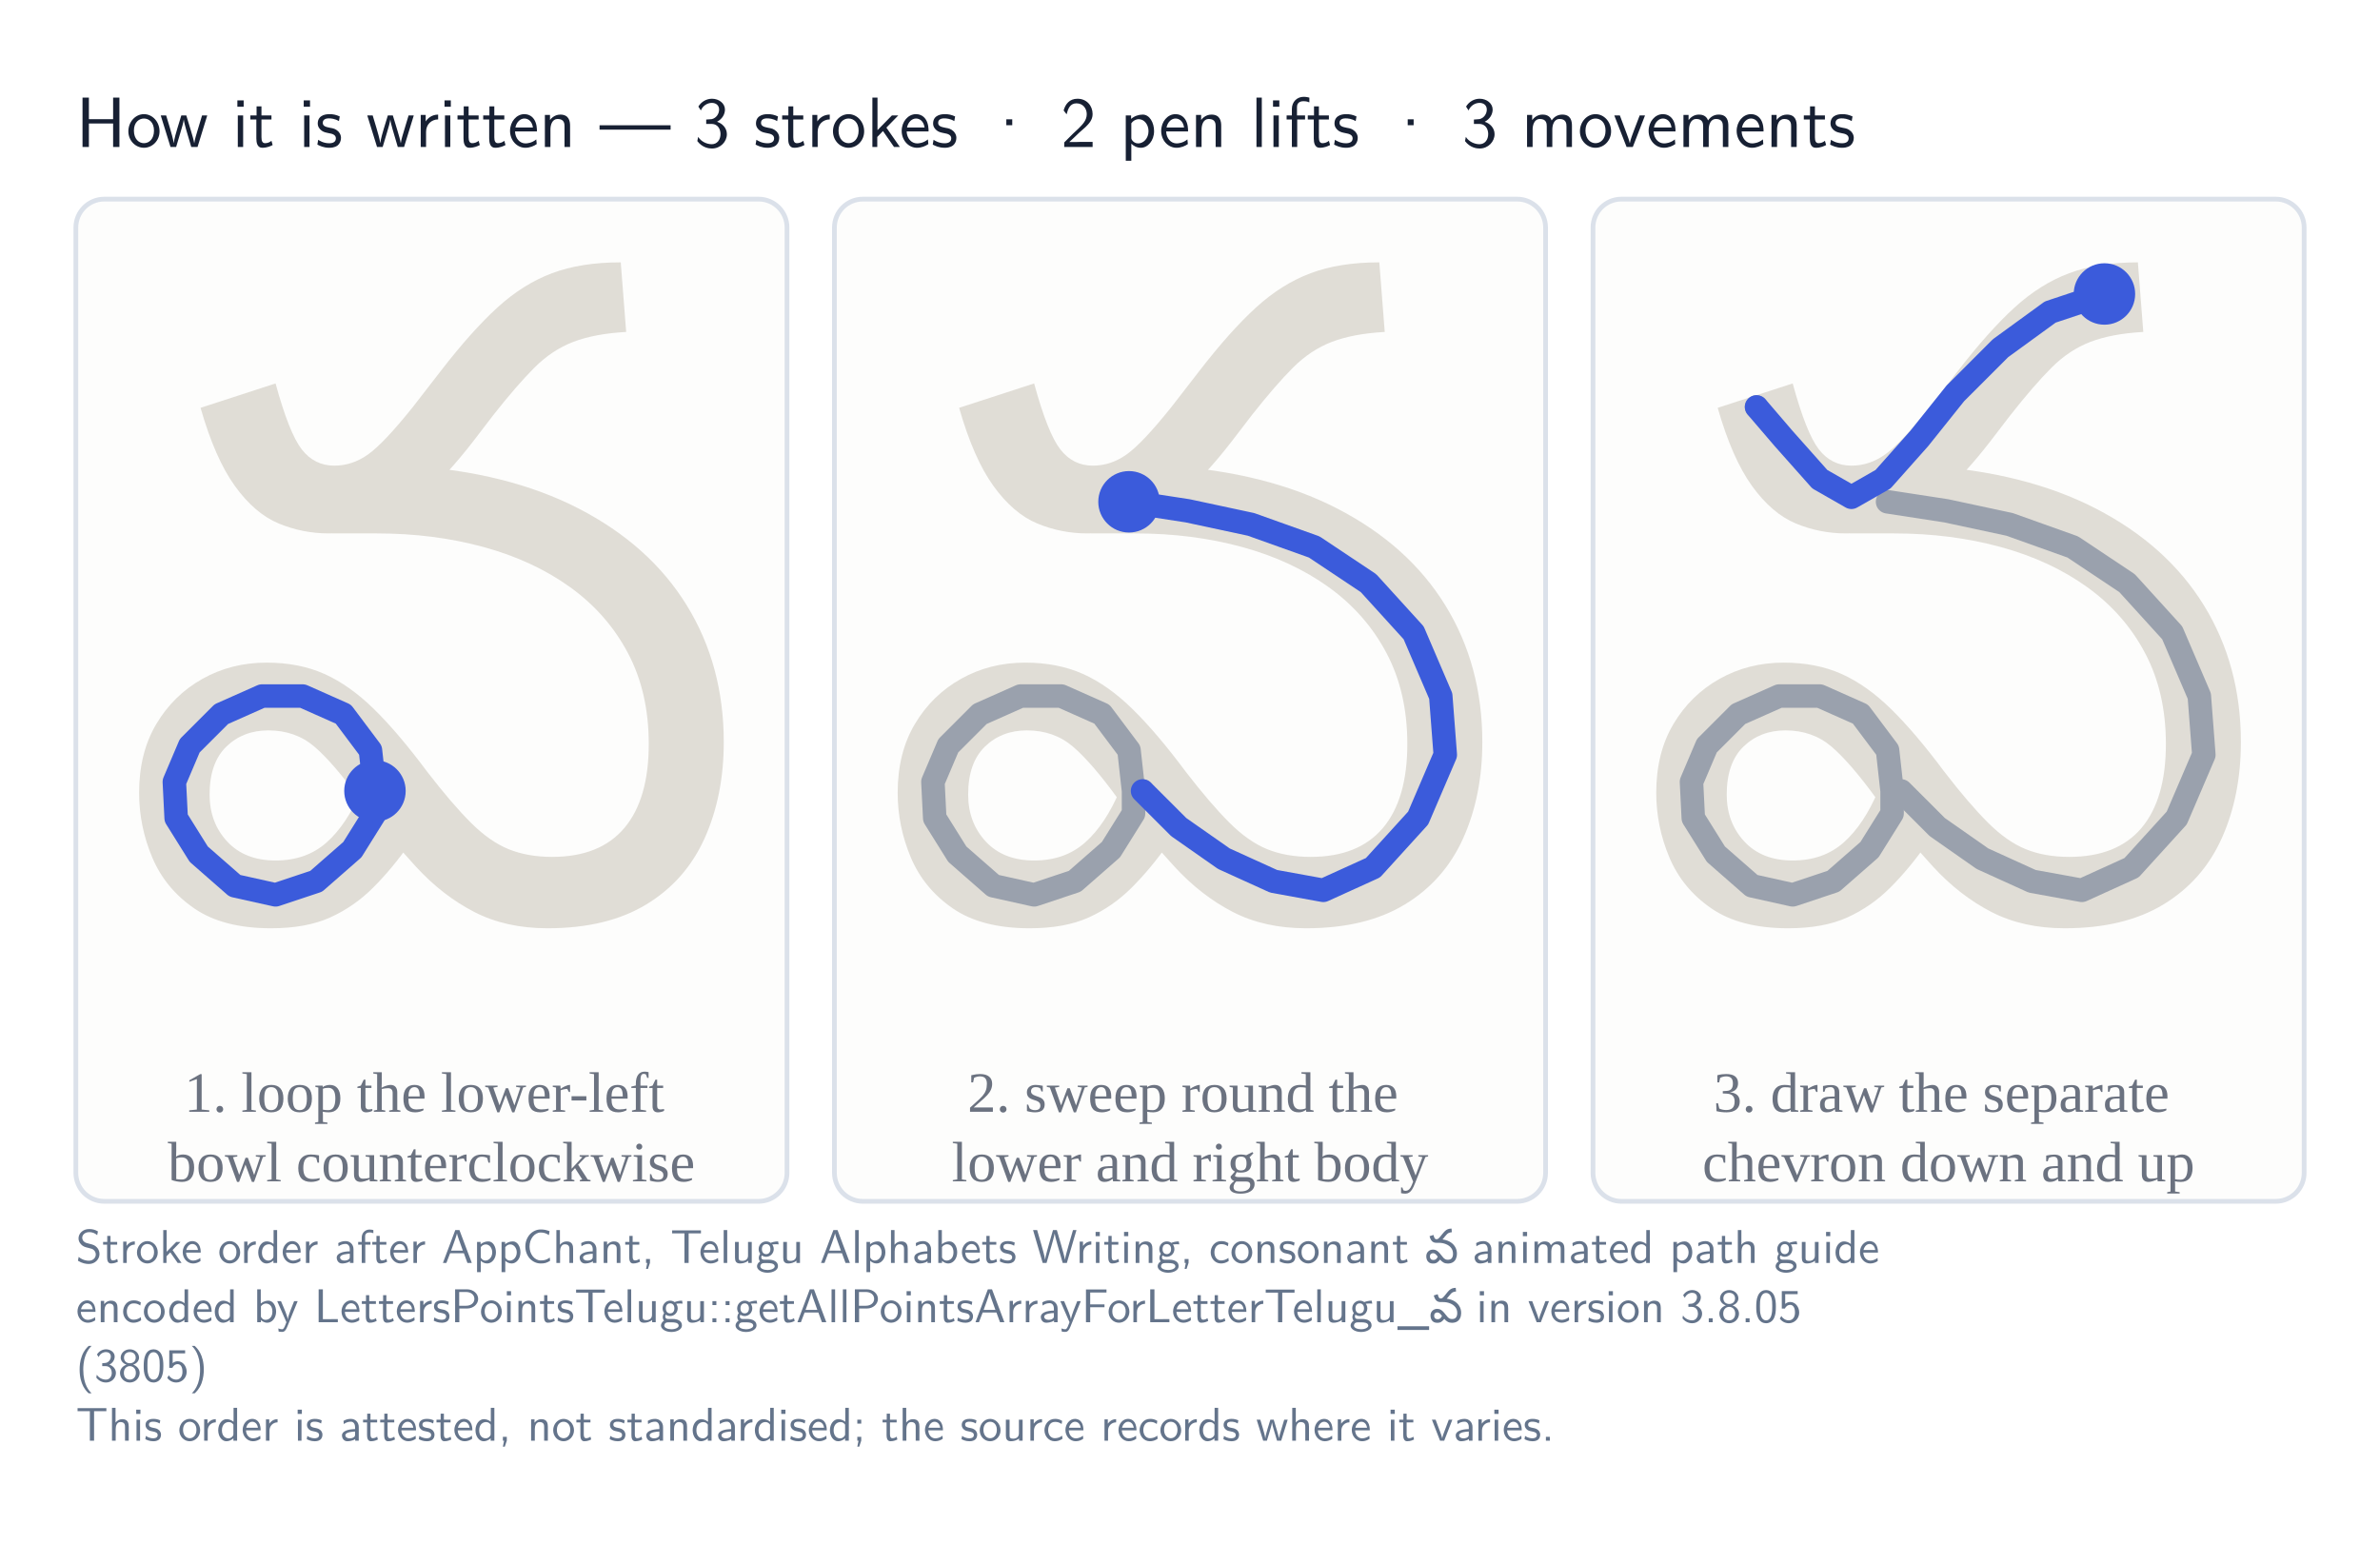
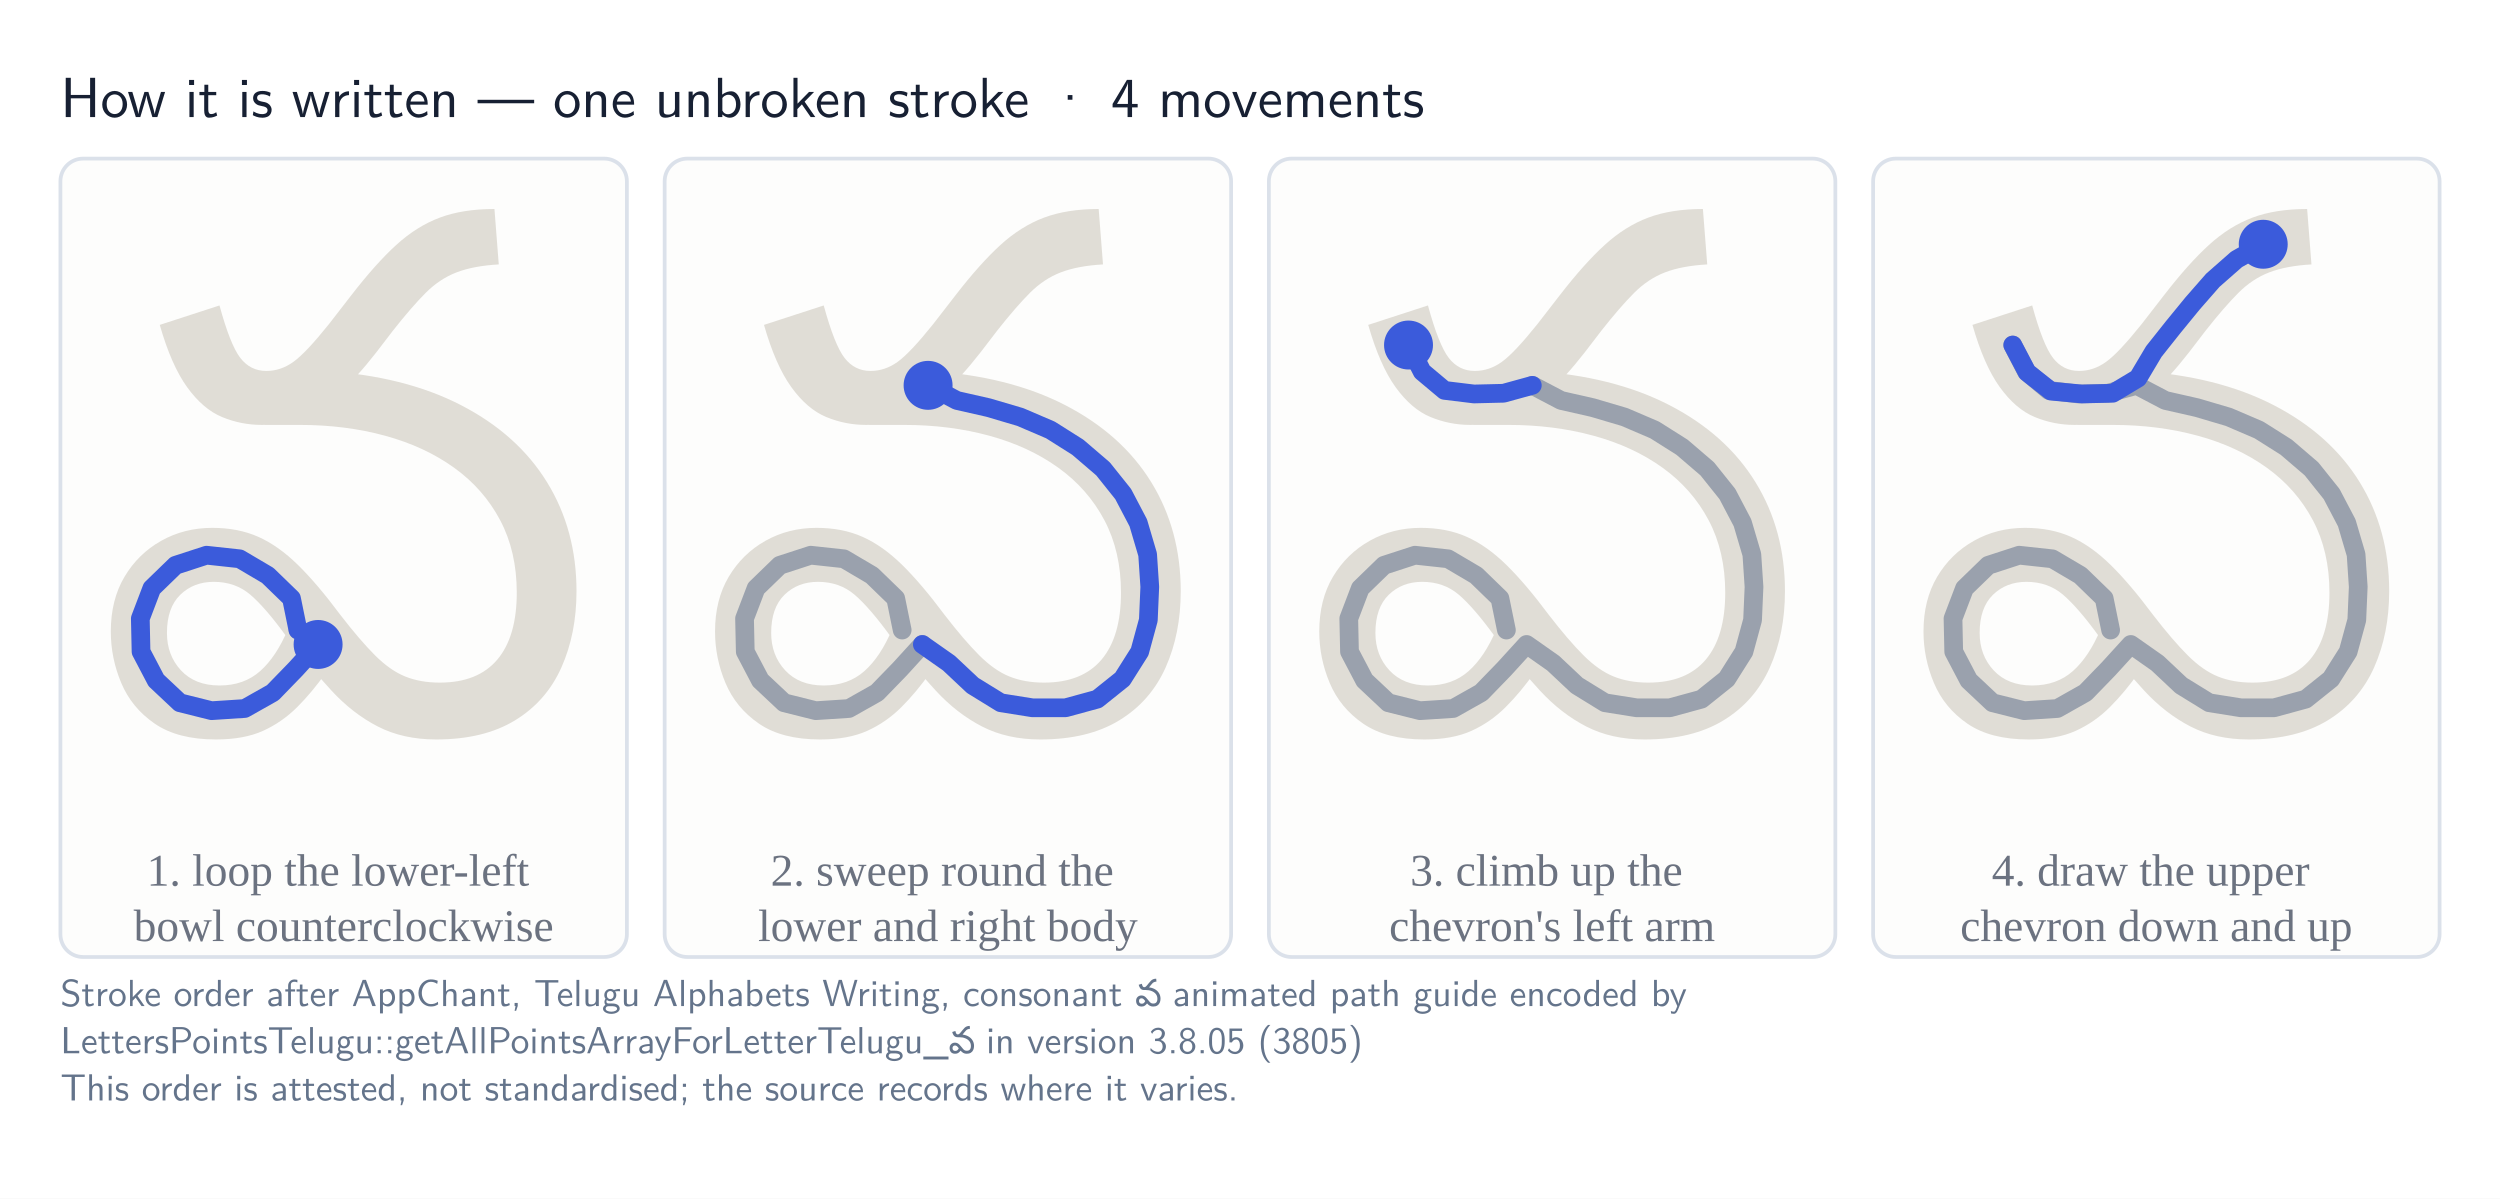
- <svg xmlns="http://www.w3.org/2000/svg" width="502" height="329.91" viewBox="0 0 502 329.91" role="img" aria-label="How to write వ: 3 strokes · 2 pen lifts · 3 movements">
-   <rect x="0" y="0" width="502" height="329.91" fill="#ffffff" />
-   <text x="16" y="31" font-family="Latin Modern Sans, sans-serif" font-size="15" fill="#172033">How it is written — 3 strokes · 2 pen lifts · 3 movements</text>
+ <svg xmlns="http://www.w3.org/2000/svg" width="662" height="317.41" viewBox="0 0 662 317.41" role="img" aria-label="How to write వ: one unbroken stroke · 4 movements">
+   <rect x="0" y="0" width="662" height="317.41" fill="#ffffff" />
+   <text x="16" y="31" font-family="Latin Modern Sans, sans-serif" font-size="15" fill="#172033">How it is written — one unbroken stroke · 4 movements</text>
  <rect x="16" y="42" width="150" height="211.41" rx="6" fill="#fdfdfc" stroke="#dbe1ea" stroke-width="1" />
  <svg x="16" y="42" width="150" height="211.41" viewBox="-41 -795 787 1109.2" preserveAspectRatio="xMidYMid meet" overflow="hidden">
    <g transform="scale(1,-1)">
      <path class="ductus__glyph" d="M481 -12Q435 -12 400 6Q365 24 335.5 56Q306 88 273 131Q244 171 223 189Q202 207 172 207Q144 207 125.5 189Q107 171 107 136Q107 105 126.5 84Q146 63 180 63Q214 63 236.5 83Q259 103 275 141L328 81Q309 54 288 33Q267 12 240.5 0Q214 -12 175 -12Q122 -12 90 10Q58 32 43.5 66.5Q29 101 29 138Q29 182 48 214Q67 246 99 264Q131 282 170 282Q206 282 234 269.5Q262 257 289 230.5Q316 204 348 161Q375 126 396 105Q417 84 438 75.5Q459 67 486 67Q539 67 566 99Q593 131 593 192Q593 249 570 292.5Q547 336 506 365.5Q465 395 410 410Q355 425 292 425L243 425L326 500Q437 493 515.5 452.5Q594 412 635 345.5Q676 279 676 194Q676 135 655 88Q634 41 590.5 14.5Q547 -12 481 -12ZM239 425Q210 425 183.5 436Q157 447 135 477.5Q113 508 97 564L180 591Q195 536 209 518Q223 500 245 500Q265 500 282.5 512.5Q300 525 332 565L363 605Q397 649 425.5 675Q454 701 486 713Q518 725 562 725L568 648Q533 646 509.5 637Q486 628 466.5 608.5Q447 589 421 556L398 526Q370 490 345 468Q320 446 294.5 435.5Q269 425 239 425Z" fill="#e0ddd6" fill-rule="nonzero" />
-       <path class="ductus__done" d="M290 140 L290 140" fill="none" stroke="#9aa1ad" stroke-width="26" stroke-linecap="round" stroke-linejoin="round" />
-       <path class="ductus__pen" d="M290 140 L285 185 L255 225 L210 245 L165 245 L120 225 L85 190 L68 150 L70 110 L95 70 L135 35 L180 25 L225 40 L265 75 L290 115 L290 140" fill="none" stroke="#3b5bdb" stroke-width="26" stroke-linecap="round" stroke-linejoin="round" />
-       <circle class="ductus__tip" cx="290" cy="140" r="34" fill="#3b5bdb" />
+       <path class="ductus__done" d="M289 140 L289 140" fill="none" stroke="#9aa1ad" stroke-width="26" stroke-linecap="round" stroke-linejoin="round" />
+       <path class="ductus__pen" d="M289 140 L280 184 L247 216 L208 239 L162 244 L119 230 L86 198 L70 156 L71 110 L92 70 L125 39 L169 28 L215 31 L254 53 L286 86 L317 120" fill="none" stroke="#3b5bdb" stroke-width="26" stroke-linecap="round" stroke-linejoin="round" />
+       <circle class="ductus__tip" cx="317" cy="120" r="34" fill="#3b5bdb" />
    </g>
    <text class="ductus__caption" x="352.5" y="215.1" text-anchor="middle" font-size="63.1" fill="#6b7280">
      <tspan x="352.5" y="215.1">1. loop the lower-left</tspan>
      <tspan x="352.5" y="292.1">bowl counterclockwise</tspan>
    </text>
  </svg>
  <rect x="176" y="42" width="150" height="211.41" rx="6" fill="#fdfdfc" stroke="#dbe1ea" stroke-width="1" />
  <svg x="176" y="42" width="150" height="211.41" viewBox="-41 -795 787 1109.2" preserveAspectRatio="xMidYMid meet" overflow="hidden">
    <g transform="scale(1,-1)">
      <path class="ductus__glyph" d="M481 -12Q435 -12 400 6Q365 24 335.5 56Q306 88 273 131Q244 171 223 189Q202 207 172 207Q144 207 125.5 189Q107 171 107 136Q107 105 126.5 84Q146 63 180 63Q214 63 236.5 83Q259 103 275 141L328 81Q309 54 288 33Q267 12 240.5 0Q214 -12 175 -12Q122 -12 90 10Q58 32 43.5 66.5Q29 101 29 138Q29 182 48 214Q67 246 99 264Q131 282 170 282Q206 282 234 269.5Q262 257 289 230.5Q316 204 348 161Q375 126 396 105Q417 84 438 75.5Q459 67 486 67Q539 67 566 99Q593 131 593 192Q593 249 570 292.5Q547 336 506 365.5Q465 395 410 410Q355 425 292 425L243 425L326 500Q437 493 515.5 452.5Q594 412 635 345.5Q676 279 676 194Q676 135 655 88Q634 41 590.5 14.5Q547 -12 481 -12ZM239 425Q210 425 183.5 436Q157 447 135 477.5Q113 508 97 564L180 591Q195 536 209 518Q223 500 245 500Q265 500 282.5 512.5Q300 525 332 565L363 605Q397 649 425.5 675Q454 701 486 713Q518 725 562 725L568 648Q533 646 509.5 637Q486 628 466.5 608.5Q447 589 421 556L398 526Q370 490 345 468Q320 446 294.5 435.5Q269 425 239 425Z" fill="#e0ddd6" fill-rule="nonzero" />
-       <path class="ductus__done" d="M290 140 L285 185 L255 225 L210 245 L165 245 L120 225 L85 190 L68 150 L70 110 L95 70 L135 35 L180 25 L225 40 L265 75 L290 115 L290 140" fill="none" stroke="#9aa1ad" stroke-width="26" stroke-linecap="round" stroke-linejoin="round" />
-       <path class="ductus__done" d="M300 140 L300 140" fill="none" stroke="#9aa1ad" stroke-width="26" stroke-linecap="round" stroke-linejoin="round" />
-       <path class="ductus__pen" d="M300 140 L340 100 L390 65 L445 40 L500 30 L555 55 L605 110 L635 180 L630 245 L600 315 L550 370 L490 410 L420 435 L350 450 L285 460" fill="none" stroke="#3b5bdb" stroke-width="26" stroke-linecap="round" stroke-linejoin="round" />
-       <circle class="ductus__tip" cx="285" cy="460" r="34" fill="#3b5bdb" />
+       <path class="ductus__done" d="M289 140 L280 184 L247 216 L208 239 L162 244 L119 230 L86 198 L70 156 L71 110 L92 70 L125 39 L169 28 L215 31 L254 53 L286 86 L317 120 L317 120" fill="none" stroke="#9aa1ad" stroke-width="26" stroke-linecap="round" stroke-linejoin="round" />
+       <path class="ductus__pen" d="M317 120 L354 94 L387 63 L426 39 L470 32 L516 32 L560 44 L595 72 L619 110 L631 154 L633 200 L630 245 L617 289 L596 329 L568 364 L533 394 L495 418 L453 436 L409 449 L365 459 L325 480" fill="none" stroke="#3b5bdb" stroke-width="26" stroke-linecap="round" stroke-linejoin="round" />
+       <circle class="ductus__tip" cx="325" cy="480" r="34" fill="#3b5bdb" />
    </g>
    <text class="ductus__caption" x="352.5" y="215.1" text-anchor="middle" font-size="63.1" fill="#6b7280">
      <tspan x="352.5" y="215.1">2. sweep round the</tspan>
      <tspan x="352.5" y="292.1">lower and right body</tspan>
    </text>
  </svg>
  <rect x="336" y="42" width="150" height="211.41" rx="6" fill="#fdfdfc" stroke="#dbe1ea" stroke-width="1" />
  <svg x="336" y="42" width="150" height="211.41" viewBox="-41 -795 787 1109.2" preserveAspectRatio="xMidYMid meet" overflow="hidden">
    <g transform="scale(1,-1)">
      <path class="ductus__glyph" d="M481 -12Q435 -12 400 6Q365 24 335.5 56Q306 88 273 131Q244 171 223 189Q202 207 172 207Q144 207 125.5 189Q107 171 107 136Q107 105 126.5 84Q146 63 180 63Q214 63 236.5 83Q259 103 275 141L328 81Q309 54 288 33Q267 12 240.5 0Q214 -12 175 -12Q122 -12 90 10Q58 32 43.5 66.5Q29 101 29 138Q29 182 48 214Q67 246 99 264Q131 282 170 282Q206 282 234 269.5Q262 257 289 230.5Q316 204 348 161Q375 126 396 105Q417 84 438 75.5Q459 67 486 67Q539 67 566 99Q593 131 593 192Q593 249 570 292.5Q547 336 506 365.5Q465 395 410 410Q355 425 292 425L243 425L326 500Q437 493 515.5 452.5Q594 412 635 345.5Q676 279 676 194Q676 135 655 88Q634 41 590.5 14.5Q547 -12 481 -12ZM239 425Q210 425 183.5 436Q157 447 135 477.5Q113 508 97 564L180 591Q195 536 209 518Q223 500 245 500Q265 500 282.5 512.5Q300 525 332 565L363 605Q397 649 425.5 675Q454 701 486 713Q518 725 562 725L568 648Q533 646 509.5 637Q486 628 466.5 608.5Q447 589 421 556L398 526Q370 490 345 468Q320 446 294.5 435.5Q269 425 239 425Z" fill="#e0ddd6" fill-rule="nonzero" />
-       <path class="ductus__done" d="M290 140 L285 185 L255 225 L210 245 L165 245 L120 225 L85 190 L68 150 L70 110 L95 70 L135 35 L180 25 L225 40 L265 75 L290 115 L290 140" fill="none" stroke="#9aa1ad" stroke-width="26" stroke-linecap="round" stroke-linejoin="round" />
-       <path class="ductus__done" d="M300 140 L340 100 L390 65 L445 40 L500 30 L555 55 L605 110 L635 180 L630 245 L600 315 L550 370 L490 410 L420 435 L350 450 L285 460" fill="none" stroke="#9aa1ad" stroke-width="26" stroke-linecap="round" stroke-linejoin="round" />
-       <path class="ductus__done" d="M140 565 L140 565" fill="none" stroke="#9aa1ad" stroke-width="26" stroke-linecap="round" stroke-linejoin="round" />
-       <path class="ductus__pen" d="M140 565 L170 530 L210 485 L245 465 L280 485 L320 530 L360 580 L410 630 L465 670 L525 690" fill="none" stroke="#3b5bdb" stroke-width="26" stroke-linecap="round" stroke-linejoin="round" />
-       <circle class="ductus__tip" cx="525" cy="690" r="34" fill="#3b5bdb" />
+       <path class="ductus__done" d="M289 140 L280 184 L247 216 L208 239 L162 244 L119 230 L86 198 L70 156 L71 110 L92 70 L125 39 L169 28 L215 31 L254 53 L286 86 L317 120 L354 94 L387 63 L426 39 L470 32 L516 32 L560 44 L595 72 L619 110 L631 154 L633 200 L630 245 L617 289 L596 329 L568 364 L533 394 L495 418 L453 436 L409 449 L365 459 L325 480 L325 480" fill="none" stroke="#9aa1ad" stroke-width="26" stroke-linecap="round" stroke-linejoin="round" />
+       <path class="ductus__pen" d="M325 480 L285 469 L244 468 L203 473 L172 499 L153 536" fill="none" stroke="#3b5bdb" stroke-width="26" stroke-linecap="round" stroke-linejoin="round" />
+       <circle class="ductus__tip" cx="153" cy="536" r="34" fill="#3b5bdb" />
    </g>
    <text class="ductus__caption" x="352.5" y="215.1" text-anchor="middle" font-size="63.1" fill="#6b7280">
-       <tspan x="352.5" y="215.1">3. draw the separate</tspan>
+       <tspan x="352.5" y="215.1">3. climb up the</tspan>
+       <tspan x="352.5" y="292.1">chevron's left arm</tspan>
+     </text>
+   </svg>
+   <rect x="496" y="42" width="150" height="211.41" rx="6" fill="#fdfdfc" stroke="#dbe1ea" stroke-width="1" />
+   <svg x="496" y="42" width="150" height="211.41" viewBox="-41 -795 787 1109.2" preserveAspectRatio="xMidYMid meet" overflow="hidden">
+     <g transform="scale(1,-1)">
+       <path class="ductus__glyph" d="M481 -12Q435 -12 400 6Q365 24 335.5 56Q306 88 273 131Q244 171 223 189Q202 207 172 207Q144 207 125.5 189Q107 171 107 136Q107 105 126.5 84Q146 63 180 63Q214 63 236.5 83Q259 103 275 141L328 81Q309 54 288 33Q267 12 240.5 0Q214 -12 175 -12Q122 -12 90 10Q58 32 43.5 66.5Q29 101 29 138Q29 182 48 214Q67 246 99 264Q131 282 170 282Q206 282 234 269.5Q262 257 289 230.5Q316 204 348 161Q375 126 396 105Q417 84 438 75.5Q459 67 486 67Q539 67 566 99Q593 131 593 192Q593 249 570 292.5Q547 336 506 365.5Q465 395 410 410Q355 425 292 425L243 425L326 500Q437 493 515.5 452.5Q594 412 635 345.5Q676 279 676 194Q676 135 655 88Q634 41 590.5 14.5Q547 -12 481 -12ZM239 425Q210 425 183.5 436Q157 447 135 477.5Q113 508 97 564L180 591Q195 536 209 518Q223 500 245 500Q265 500 282.5 512.5Q300 525 332 565L363 605Q397 649 425.5 675Q454 701 486 713Q518 725 562 725L568 648Q533 646 509.5 637Q486 628 466.5 608.5Q447 589 421 556L398 526Q370 490 345 468Q320 446 294.5 435.5Q269 425 239 425Z" fill="#e0ddd6" fill-rule="nonzero" />
+       <path class="ductus__done" d="M289 140 L280 184 L247 216 L208 239 L162 244 L119 230 L86 198 L70 156 L71 110 L92 70 L125 39 L169 28 L215 31 L254 53 L286 86 L317 120 L354 94 L387 63 L426 39 L470 32 L516 32 L560 44 L595 72 L619 110 L631 154 L633 200 L630 245 L617 289 L596 329 L568 364 L533 394 L495 418 L453 436 L409 449 L365 459 L325 480 L285 469 L244 468 L203 473 L172 499 L153 536 L153 536" fill="none" stroke="#9aa1ad" stroke-width="26" stroke-linecap="round" stroke-linejoin="round" />
+       <path class="ductus__pen" d="M153 536 L173 498 L206 472 L249 468 L292 469 L327 490 L349 527 L376 561 L403 594 L431 626 L464 655 L501 676" fill="none" stroke="#3b5bdb" stroke-width="26" stroke-linecap="round" stroke-linejoin="round" />
+       <circle class="ductus__tip" cx="501" cy="676" r="34" fill="#3b5bdb" />
+     </g>
+     <text class="ductus__caption" x="352.5" y="215.1" text-anchor="middle" font-size="63.1" fill="#6b7280">
+       <tspan x="352.5" y="215.1">4. draw the upper</tspan>
      <tspan x="352.5" y="292.1">chevron down and up</tspan>
    </text>
  </svg>
-   <text x="16" y="266.41" font-family="Latin Modern Sans, sans-serif" font-size="10" fill="#64748b">Stroke order after AppChant, Telugu Alphabets Writing, consonant వ animated path guide</text>
-   <text x="16" y="278.91" font-family="Latin Modern Sans, sans-serif" font-size="10" fill="#64748b">encoded by LettersPointsTelugu::getAllPointsArrayForLetterTelugu_వ in version 3.8.05</text>
-   <text x="16" y="291.41" font-family="Latin Modern Sans, sans-serif" font-size="10" fill="#64748b">(3805)</text>
-   <text x="16" y="303.91" font-family="Latin Modern Sans, sans-serif" font-size="10" fill="#64748b">This order is attested, not standardised; the source records where it varies.</text>
+   <text x="16" y="266.41" font-family="Latin Modern Sans, sans-serif" font-size="10" fill="#64748b">Stroke order after AppChant, Telugu Alphabets Writing, consonant వ animated path guide encoded by</text>
+   <text x="16" y="278.91" font-family="Latin Modern Sans, sans-serif" font-size="10" fill="#64748b">LettersPointsTelugu::getAllPointsArrayForLetterTelugu_వ in version 3.8.05 (3805)</text>
+   <text x="16" y="291.41" font-family="Latin Modern Sans, sans-serif" font-size="10" fill="#64748b">This order is attested, not standardised; the source records where it varies.</text>
</svg>
